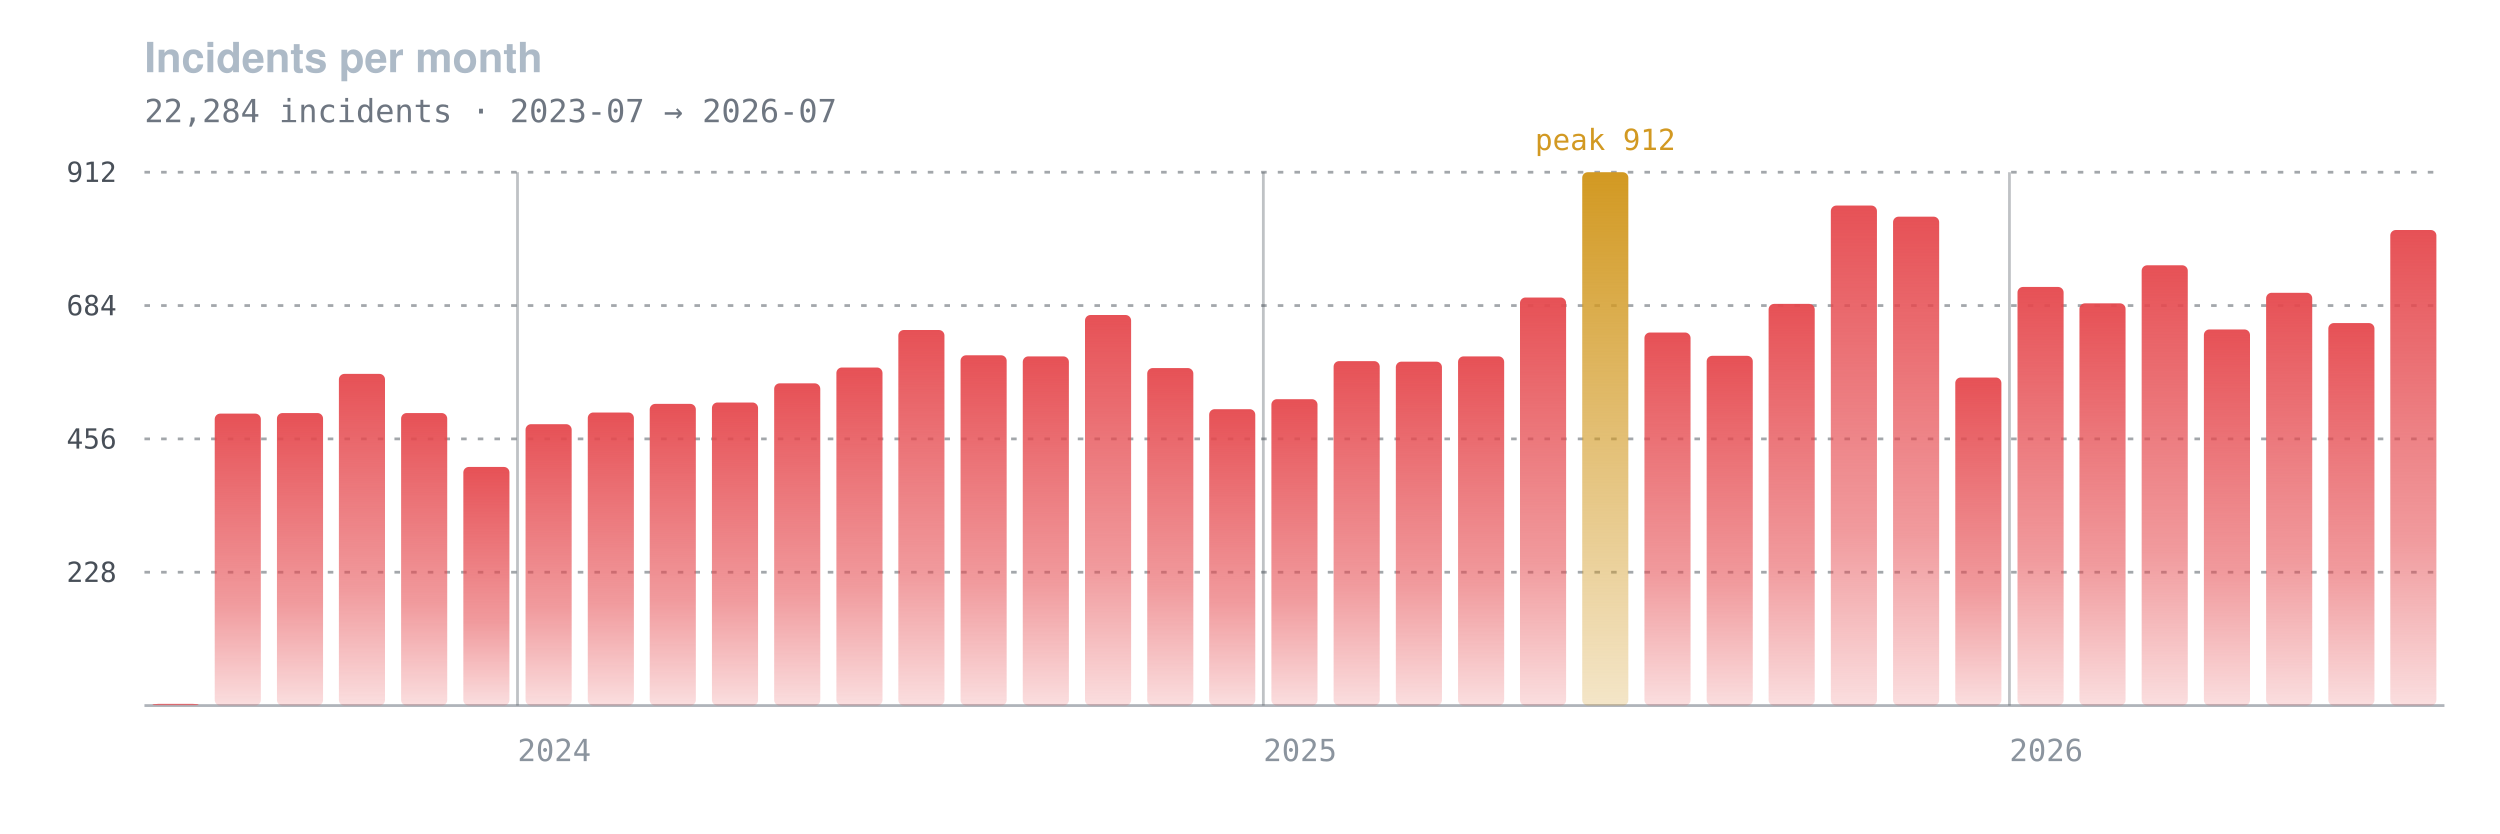
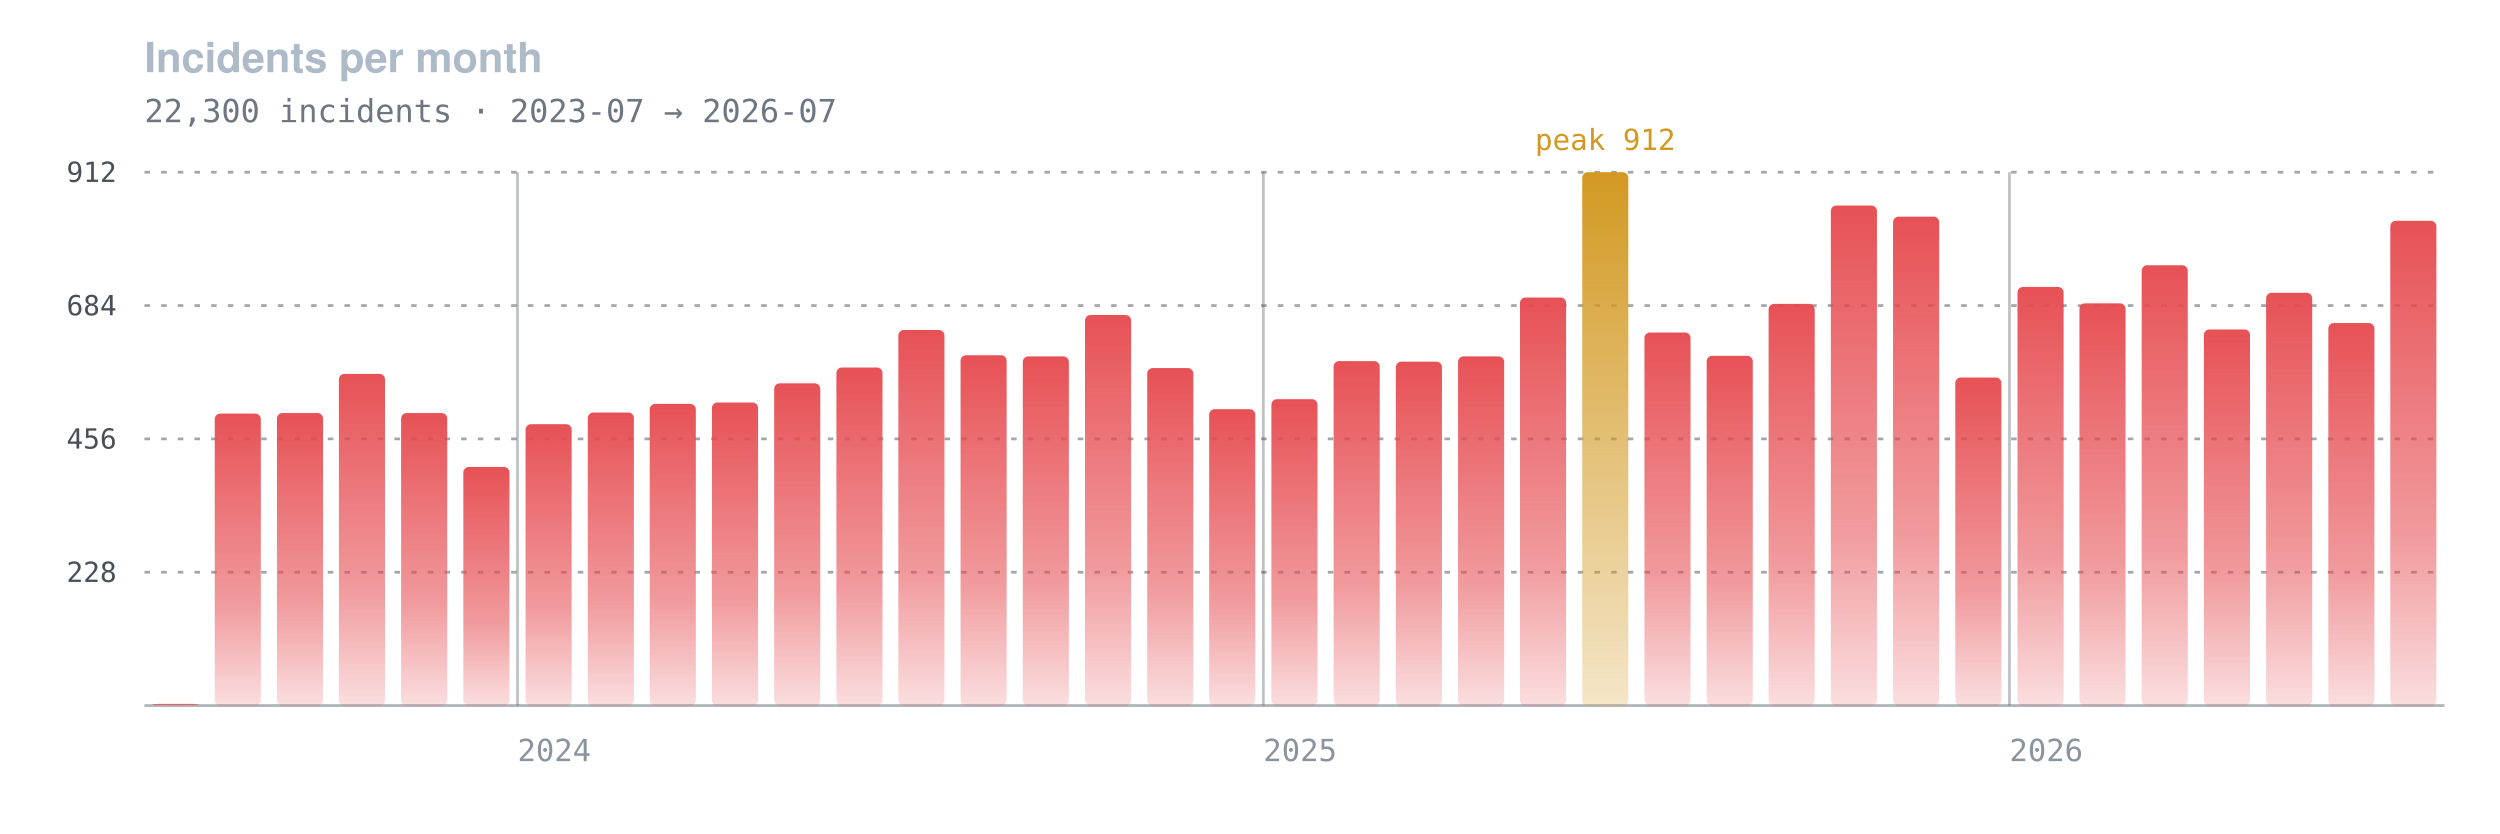
<svg xmlns="http://www.w3.org/2000/svg" viewBox="0 0 900 300" width="900" height="300" role="img">
  <defs>
    <linearGradient id="bg" x1="0" y1="0" x2="0" y2="1">
      <stop offset="0%" stop-color="#e5484d" stop-opacity="0.95" />
      <stop offset="65%" stop-color="#e5484d" stop-opacity="0.55" />
      <stop offset="100%" stop-color="#e5484d" stop-opacity="0.18" />
    </linearGradient>
    <linearGradient id="pk" x1="0" y1="0" x2="0" y2="1">
      <stop offset="0%" stop-color="#d29922" stop-opacity="1" />
      <stop offset="100%" stop-color="#d29922" stop-opacity="0.25" />
    </linearGradient>
  </defs>
  <text x="52" y="26" fill="#adbac7" font-size="15" font-family="-apple-system,BlinkMacSystemFont,Segoe UI,Helvetica,Arial,sans-serif" font-weight="600">Incidents per month</text>
-   <text x="52" y="44" fill="#6e7681" font-size="11.5" font-family="ui-monospace,SFMono-Regular,Menlo,Consolas,monospace">22,284 incidents · 2023-07 → 2026-07</text>
+   <text x="52" y="44" fill="#6e7681" font-size="11.5" font-family="ui-monospace,SFMono-Regular,Menlo,Consolas,monospace">22,300 incidents · 2023-07 → 2026-07</text>
  <line x1="52" y1="206.0" x2="880" y2="206.0" stroke="#484f58" stroke-width="1" stroke-dasharray="2 4" opacity="0.5" />
  <text x="42" y="209.5" fill="#484f58" font-size="10" font-family="ui-monospace,SFMono-Regular,Menlo,Consolas,monospace" text-anchor="end">228</text>
  <line x1="52" y1="158.0" x2="880" y2="158.0" stroke="#484f58" stroke-width="1" stroke-dasharray="2 4" opacity="0.5" />
  <text x="42" y="161.5" fill="#484f58" font-size="10" font-family="ui-monospace,SFMono-Regular,Menlo,Consolas,monospace" text-anchor="end">456</text>
  <line x1="52" y1="110.0" x2="880" y2="110.0" stroke="#484f58" stroke-width="1" stroke-dasharray="2 4" opacity="0.5" />
  <text x="42" y="113.5" fill="#484f58" font-size="10" font-family="ui-monospace,SFMono-Regular,Menlo,Consolas,monospace" text-anchor="end">684</text>
  <line x1="52" y1="62.0" x2="880" y2="62.0" stroke="#484f58" stroke-width="1" stroke-dasharray="2 4" opacity="0.5" />
  <text x="42" y="65.5" fill="#484f58" font-size="10" font-family="ui-monospace,SFMono-Regular,Menlo,Consolas,monospace" text-anchor="end">912</text>
  <line x1="52" y1="254" x2="880" y2="254" stroke="#6e7681" stroke-width="1" opacity="0.55" />
  <rect x="54.9" y="253.4" width="16.6" height="0.6" rx="2" fill="url(#bg)" />
  <rect x="77.3" y="148.9" width="16.6" height="105.1" rx="2" fill="url(#bg)" />
  <rect x="99.7" y="148.7" width="16.6" height="105.3" rx="2" fill="url(#bg)" />
  <rect x="122.0" y="134.6" width="16.6" height="119.4" rx="2" fill="url(#bg)" />
  <rect x="144.4" y="148.7" width="16.6" height="105.3" rx="2" fill="url(#bg)" />
  <rect x="166.8" y="168.1" width="16.6" height="85.9" rx="2" fill="url(#bg)" />
  <rect x="189.2" y="152.7" width="16.6" height="101.3" rx="2" fill="url(#bg)" />
  <line x1="186.3" y1="62" x2="186.3" y2="254" stroke="#484f58" stroke-width="1" opacity="0.35" />
  <text x="186.3" y="274" fill="#8b949e" font-size="11" font-family="ui-monospace,SFMono-Regular,Menlo,Consolas,monospace">2024</text>
  <rect x="211.6" y="148.5" width="16.6" height="105.5" rx="2" fill="url(#bg)" />
  <rect x="233.9" y="145.4" width="16.6" height="108.6" rx="2" fill="url(#bg)" />
  <rect x="256.3" y="144.9" width="16.6" height="109.1" rx="2" fill="url(#bg)" />
  <rect x="278.7" y="138.0" width="16.6" height="116.0" rx="2" fill="url(#bg)" />
  <rect x="301.1" y="132.3" width="16.6" height="121.7" rx="2" fill="url(#bg)" />
  <rect x="323.4" y="118.8" width="16.6" height="135.2" rx="2" fill="url(#bg)" />
  <rect x="345.8" y="127.9" width="16.6" height="126.1" rx="2" fill="url(#bg)" />
  <rect x="368.2" y="128.3" width="16.6" height="125.7" rx="2" fill="url(#bg)" />
  <rect x="390.6" y="113.4" width="16.6" height="140.6" rx="2" fill="url(#bg)" />
  <rect x="413.0" y="132.5" width="16.6" height="121.5" rx="2" fill="url(#bg)" />
  <rect x="435.3" y="147.3" width="16.6" height="106.7" rx="2" fill="url(#bg)" />
  <rect x="457.7" y="143.7" width="16.6" height="110.3" rx="2" fill="url(#bg)" />
  <line x1="454.8" y1="62" x2="454.8" y2="254" stroke="#484f58" stroke-width="1" opacity="0.35" />
  <text x="454.8" y="274" fill="#8b949e" font-size="11" font-family="ui-monospace,SFMono-Regular,Menlo,Consolas,monospace">2025</text>
  <rect x="480.1" y="130.0" width="16.6" height="124.0" rx="2" fill="url(#bg)" />
  <rect x="502.5" y="130.2" width="16.6" height="123.8" rx="2" fill="url(#bg)" />
  <rect x="524.9" y="128.3" width="16.6" height="125.7" rx="2" fill="url(#bg)" />
  <rect x="547.2" y="107.1" width="16.6" height="146.9" rx="2" fill="url(#bg)" />
  <rect x="569.6" y="62.0" width="16.6" height="192.0" rx="2" fill="url(#pk)" />
  <rect x="592.0" y="119.7" width="16.6" height="134.3" rx="2" fill="url(#bg)" />
  <rect x="614.4" y="128.1" width="16.6" height="125.9" rx="2" fill="url(#bg)" />
  <rect x="636.7" y="109.4" width="16.6" height="144.6" rx="2" fill="url(#bg)" />
  <rect x="659.1" y="74.0" width="16.6" height="180.0" rx="2" fill="url(#bg)" />
  <rect x="681.5" y="78.0" width="16.6" height="176.0" rx="2" fill="url(#bg)" />
  <rect x="703.9" y="135.9" width="16.6" height="118.1" rx="2" fill="url(#bg)" />
  <rect x="726.3" y="103.3" width="16.6" height="150.7" rx="2" fill="url(#bg)" />
  <line x1="723.4" y1="62" x2="723.4" y2="254" stroke="#484f58" stroke-width="1" opacity="0.35" />
  <text x="723.4" y="274" fill="#8b949e" font-size="11" font-family="ui-monospace,SFMono-Regular,Menlo,Consolas,monospace">2026</text>
  <rect x="748.6" y="109.2" width="16.6" height="144.8" rx="2" fill="url(#bg)" />
  <rect x="771.0" y="95.5" width="16.6" height="158.5" rx="2" fill="url(#bg)" />
  <rect x="793.4" y="118.6" width="16.6" height="135.4" rx="2" fill="url(#bg)" />
  <rect x="815.8" y="105.4" width="16.6" height="148.6" rx="2" fill="url(#bg)" />
  <rect x="838.2" y="116.3" width="16.6" height="137.7" rx="2" fill="url(#bg)" />
-   <rect x="860.5" y="82.8" width="16.6" height="171.2" rx="2" fill="url(#bg)" />
+   <rect x="860.5" y="79.5" width="16.6" height="174.5" rx="2" fill="url(#bg)" />
  <text x="577.9" y="54.0" fill="#d29922" font-size="10.5" font-family="ui-monospace,SFMono-Regular,Menlo,Consolas,monospace" text-anchor="middle">peak 912</text>
</svg>
